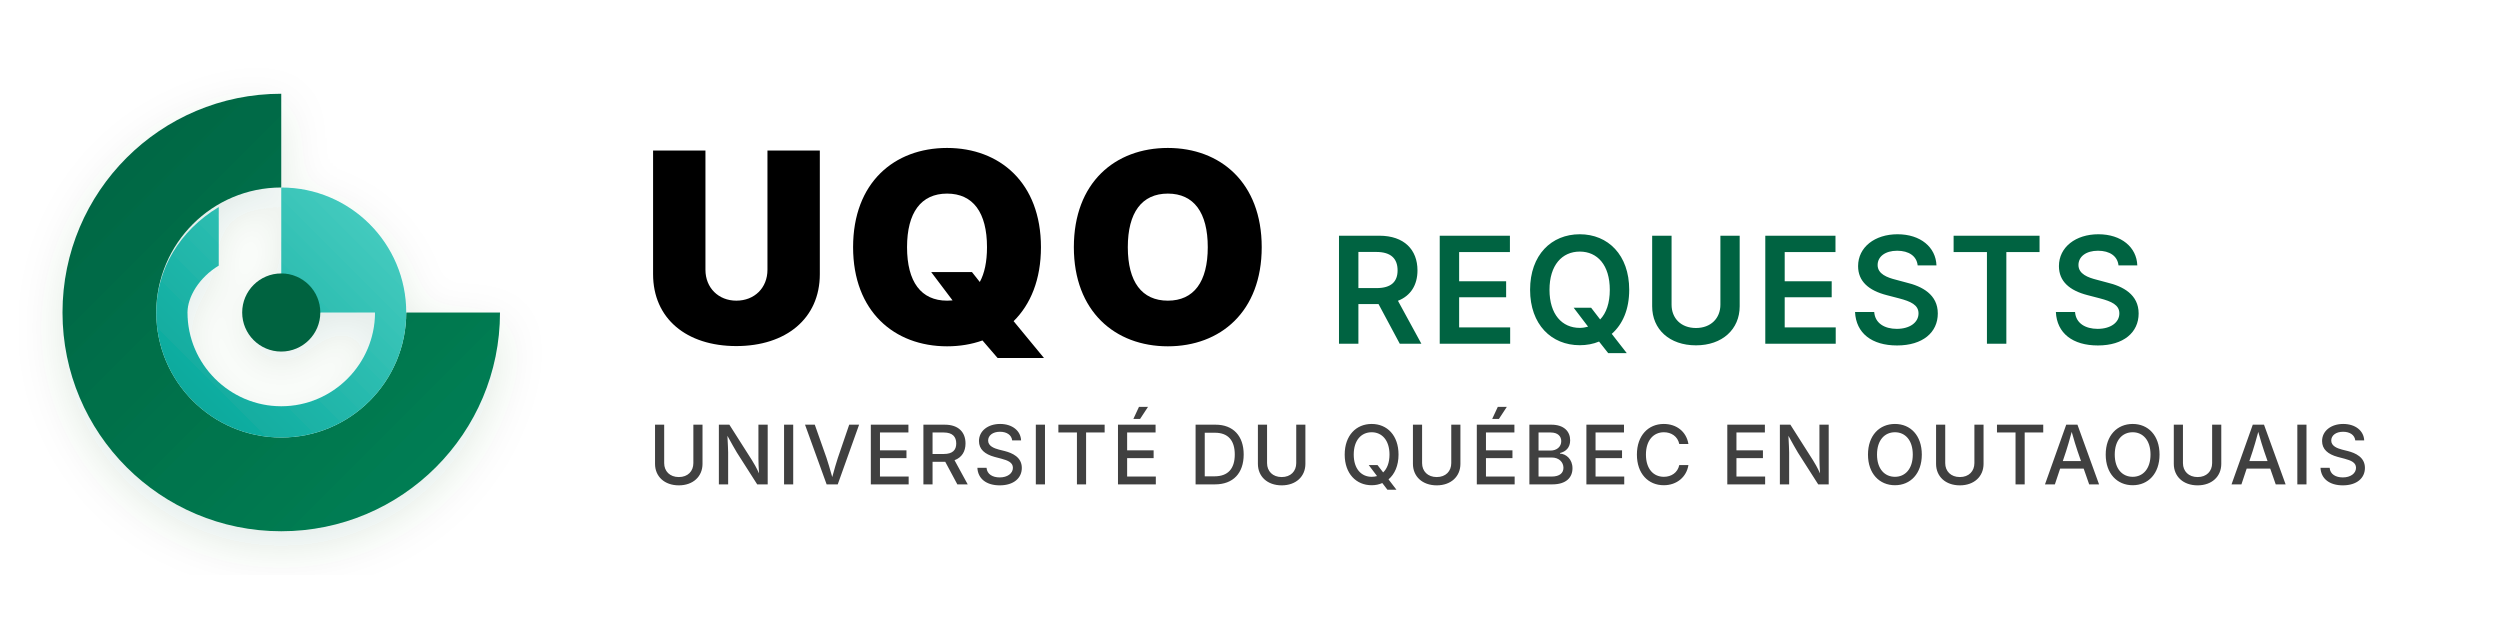
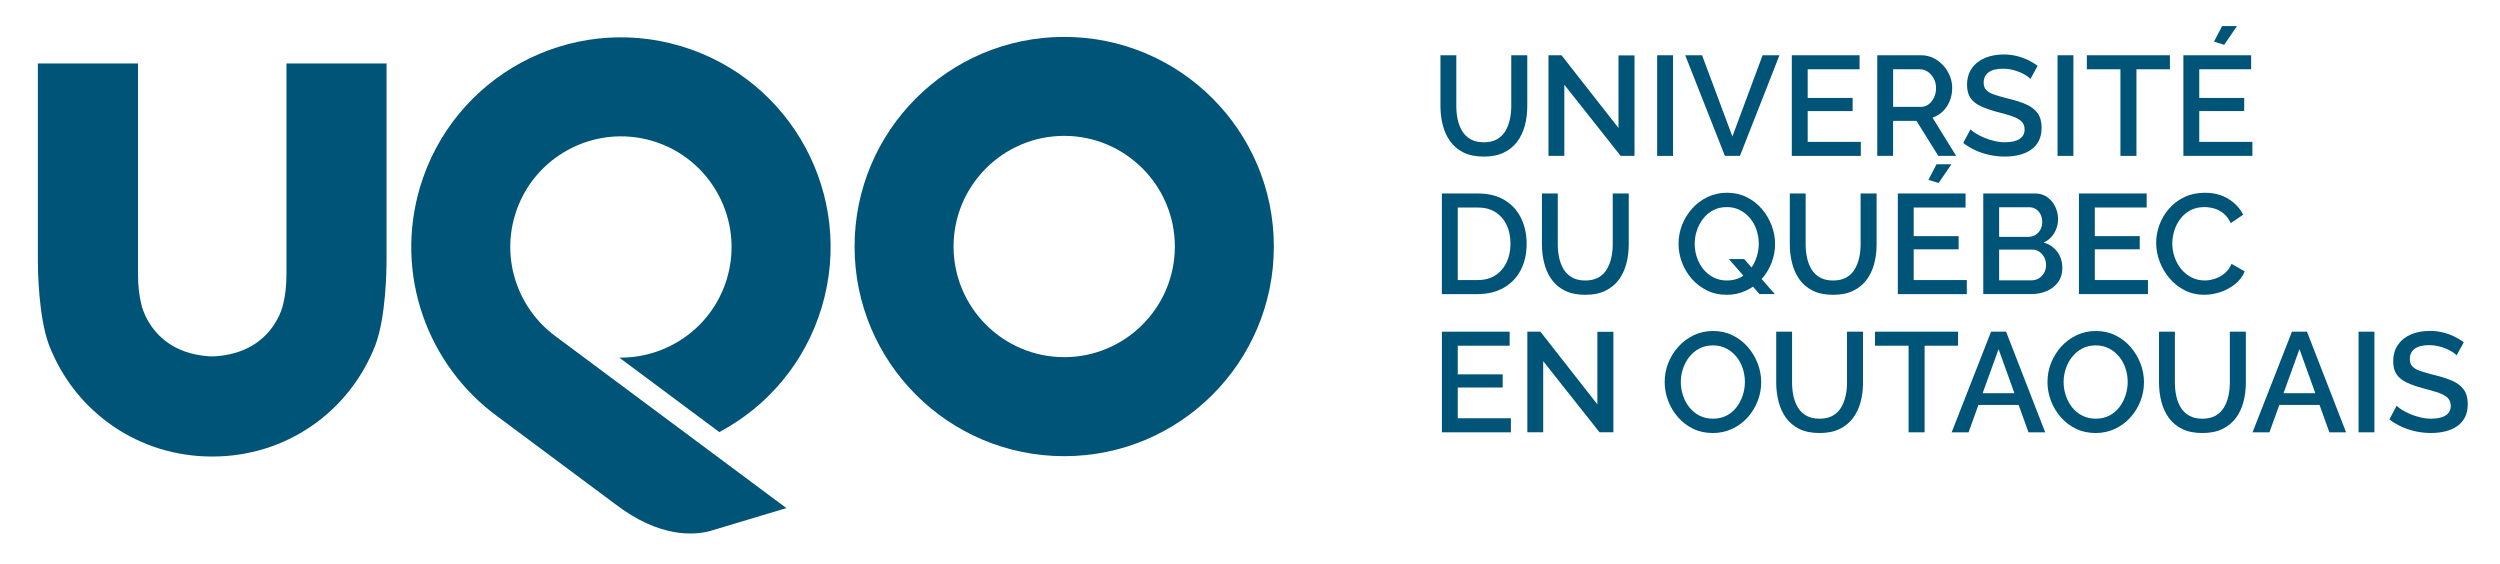
- <svg xmlns="http://www.w3.org/2000/svg" viewBox="0 0 320 80" width="100%" height="100%" fill="none" role="img" aria-label="Logo officiel Université du Québec en Outaouais">
-   <defs>
-     <linearGradient id="uqoGradPrimary" x1="0%" y1="0%" x2="100%" y2="100%">
-       <stop offset="0%" stop-color="#006341" />
-       <stop offset="100%" stop-color="#028256" />
-     </linearGradient>
-     <linearGradient id="uqoGradAccent" x1="0%" y1="100%" x2="100%" y2="0%">
-       <stop offset="0%" stop-color="#00A396" />
-       <stop offset="100%" stop-color="#4FD1C5" />
-     </linearGradient>
-     <filter id="subtleGlow" x="-10%" y="-10%" width="120%" height="120%">
-       <feDropShadow dx="0" dy="2" stdDeviation="3" flood-opacity="0.12" flood-color="#006341" />
-     </filter>
-   </defs>
-   <g transform="translate(4, 8)" filter="url(#subtleGlow)">
-     <path d="M 32 4 A 28 28 0 1 0 60 32 L 48 32 A 16 16 0 1 1 32 16 L 32 4 Z" fill="url(#uqoGradPrimary)" />
-     <path d="M 32 16 A 16 16 0 0 1 48 32 C 48 40.84 40.84 48 32 48 C 23.16 48 16 40.84 16 32 C 16 26.5 19 21.5 24 18.5 L 24 26 C 21.5 27.5 20 30 20 32 C 20 38.6 25.4 44 32 44 C 38.6 44 44 38.6 44 32 L 32 32 Z" fill="url(#uqoGradAccent)" />
-     <circle cx="32" cy="32" r="5" fill="#006341" />
+ <svg xmlns="http://www.w3.org/2000/svg" version="1.1" id="Layer_1" x="0px" y="0px" viewBox="0 0 958.67 216" style="enable-background:new 0 0 958.67 216;" xml:space="preserve">
+   <style type="text/css">
+ 
+ 	.st0{fill:#005477;}
+ 
+ </style>
+   <g>
+     <g>
+       <path class="st0" d="M569,60.05c-3.08,0-5.68-0.53-7.8-1.58c-2.12-1.05-3.82-2.48-5.11-4.29s-2.23-3.88-2.82-6.2     c-0.6-2.32-0.9-4.73-0.9-7.23V21.19h6.08v19.56c0,1.78,0.18,3.49,0.54,5.14c0.36,1.65,0.94,3.12,1.74,4.43     c0.8,1.3,1.88,2.34,3.24,3.1c1.36,0.76,3.03,1.14,5.02,1.14c2.03,0,3.72-0.39,5.08-1.17c1.36-0.78,2.43-1.83,3.2-3.15     c0.78-1.32,1.35-2.8,1.71-4.43c0.36-1.63,0.54-3.31,0.54-5.06V21.19h6.14v19.56c0,2.65-0.32,5.14-0.95,7.47     c-0.63,2.34-1.61,4.38-2.93,6.14c-1.33,1.76-3.04,3.14-5.14,4.16C574.56,59.54,572,60.05,569,60.05z" />
+       <path class="st0" d="M599.87,32.49v27.28h-6.08V21.19h5l21.85,27.88V21.24h6.14v38.53h-5.32L599.87,32.49z" />
+       <path class="st0" d="M635.47,59.78V21.19h6.08v38.59H635.47z" />
+       <path class="st0" d="M652.69,21.19l11.63,31.14l11.58-31.14h6.47l-15.16,38.59h-5.76l-15.22-38.59H652.69z" />
+       <path class="st0" d="M713.56,54.4v5.38H687.1V21.19h25.98v5.38h-19.89v10.98h17.23v5.05h-17.23V54.4H713.56z" />
+       <path class="st0" d="M719.87,59.78V21.19h16.79c1.74,0,3.34,0.36,4.78,1.09c1.45,0.72,2.71,1.69,3.78,2.88     c1.07,1.19,1.9,2.54,2.5,4.02c0.6,1.49,0.89,3.01,0.89,4.57c0,1.7-0.31,3.34-0.92,4.89c-0.62,1.56-1.49,2.9-2.64,4.02     c-1.14,1.12-2.47,1.94-4,2.45l9.08,14.67h-6.85l-8.37-13.42h-8.97v13.42H719.87z M725.95,40.97h10.65c1.12,0,2.12-0.33,2.99-0.98     c0.87-0.65,1.56-1.53,2.07-2.64c0.51-1.11,0.76-2.31,0.76-3.61c0-1.34-0.29-2.54-0.87-3.61c-0.58-1.07-1.33-1.93-2.26-2.58     c-0.92-0.65-1.93-0.98-3.01-0.98h-10.33V40.97z" />
+       <path class="st0" d="M778.62,30.27c-0.36-0.4-0.89-0.82-1.58-1.28c-0.69-0.45-1.51-0.88-2.45-1.28c-0.94-0.4-1.96-0.72-3.05-0.98     c-1.08-0.25-2.21-0.38-3.37-0.38c-2.54,0-4.42,0.47-5.65,1.41c-1.23,0.94-1.85,2.24-1.85,3.9c0,1.23,0.34,2.19,1.03,2.9     c0.69,0.71,1.74,1.29,3.15,1.76c1.41,0.47,3.19,0.98,5.33,1.52c2.61,0.61,4.87,1.35,6.79,2.19c1.92,0.85,3.39,1.98,4.4,3.38     c1.01,1.41,1.52,3.27,1.52,5.58c0,1.95-0.36,3.63-1.09,5.04c-0.72,1.41-1.74,2.55-3.04,3.44c-1.3,0.88-2.81,1.53-4.51,1.95     c-1.7,0.41-3.53,0.62-5.49,0.62c-1.92,0-3.83-0.2-5.73-0.6c-1.9-0.4-3.71-0.99-5.43-1.77c-1.72-0.78-3.31-1.73-4.76-2.85     l2.77-5.22c0.47,0.47,1.15,0.99,2.04,1.55s1.92,1.1,3.1,1.6c1.18,0.51,2.46,0.93,3.86,1.28c1.4,0.35,2.82,0.52,4.26,0.52     c2.43,0,4.29-0.42,5.57-1.27c1.29-0.84,1.93-2.06,1.93-3.65c0-1.3-0.42-2.34-1.25-3.12c-0.83-0.78-2.05-1.44-3.64-1.98     c-1.6-0.54-3.5-1.08-5.71-1.63c-2.54-0.69-4.66-1.43-6.36-2.25c-1.7-0.81-2.98-1.86-3.83-3.14c-0.85-1.28-1.28-2.92-1.28-4.91     c0-2.53,0.61-4.67,1.85-6.42c1.23-1.75,2.91-3.07,5.03-3.96c2.12-0.88,4.5-1.33,7.15-1.33c1.74,0,3.38,0.19,4.94,0.57     c1.56,0.38,3.02,0.9,4.38,1.55c1.36,0.65,2.6,1.4,3.72,2.23L778.62,30.27z" />
+       <path class="st0" d="M789,59.78V21.19h6.08v38.59H789z" />
+       <path class="st0" d="M832.09,26.57h-12.83v33.21h-6.14V26.57h-12.88v-5.38h31.85V26.57z" />
+       <path class="st0" d="M863.72,54.4v5.38h-26.46V21.19h25.98v5.38h-19.89v10.98h17.23v5.05h-17.23V54.4H863.72z M852.91,17.17     l-3.91-1.2l3.1-5.97h5.71L852.91,17.17z" />
+       <path class="st0" d="M552.91,112.78V74.19h13.7c4.17,0,7.64,0.86,10.43,2.58c2.79,1.72,4.88,4.04,6.28,6.96     c1.4,2.91,2.1,6.15,2.1,9.7c0,3.91-0.77,7.32-2.31,10.22s-3.72,5.14-6.55,6.74c-2.82,1.6-6.14,2.39-9.94,2.39H552.91z      M579.22,93.43c0-2.72-0.5-5.12-1.49-7.2c-1-2.08-2.43-3.71-4.29-4.89c-1.87-1.18-4.14-1.77-6.82-1.77H559v27.82h7.61     c2.72,0,5.01-0.61,6.87-1.85c1.87-1.23,3.29-2.9,4.27-5C578.73,98.45,579.22,96.08,579.22,93.43z" />
+       <path class="st0" d="M607.91,113.05c-3.08,0-5.68-0.53-7.8-1.58c-2.12-1.05-3.82-2.48-5.11-4.29s-2.23-3.88-2.82-6.2     c-0.6-2.32-0.9-4.73-0.9-7.23V74.19h6.08v19.56c0,1.78,0.18,3.49,0.54,5.14c0.36,1.65,0.94,3.12,1.74,4.43     c0.8,1.3,1.88,2.34,3.24,3.1c1.36,0.76,3.03,1.14,5.02,1.14c2.03,0,3.72-0.39,5.08-1.17c1.36-0.78,2.43-1.83,3.2-3.15     c0.78-1.32,1.35-2.8,1.71-4.43c0.36-1.63,0.54-3.31,0.54-5.06V74.19h6.14v19.56c0,2.65-0.32,5.14-0.95,7.47     c-0.63,2.34-1.61,4.38-2.93,6.14c-1.33,1.76-3.04,3.14-5.14,4.16C613.47,112.54,610.92,113.05,607.91,113.05z" />
+       <path class="st0" d="M662.15,113.05c-2.79,0-5.31-0.55-7.55-1.66c-2.25-1.11-4.18-2.58-5.82-4.43c-1.63-1.85-2.89-3.94-3.78-6.28     c-0.89-2.34-1.33-4.74-1.33-7.2c0-2.57,0.47-5.03,1.41-7.37c0.94-2.34,2.25-4.42,3.91-6.25c1.66-1.83,3.63-3.28,5.9-4.35     c2.26-1.07,4.72-1.6,7.36-1.6c2.75,0,5.26,0.56,7.53,1.69c2.26,1.12,4.2,2.63,5.82,4.51s2.86,3.99,3.75,6.3     c0.89,2.32,1.33,4.69,1.33,7.12c0,2.57-0.46,5.03-1.39,7.36c-0.93,2.34-2.22,4.42-3.89,6.25c-1.67,1.83-3.63,3.27-5.9,4.32     C667.25,112.52,664.79,113.05,662.15,113.05z M662.2,107.56c1.96,0,3.7-0.4,5.22-1.19c1.52-0.79,2.8-1.88,3.83-3.23     c1.04-1.36,1.82-2.88,2.37-4.57c0.54-1.69,0.81-3.38,0.81-5.08c0-1.81-0.28-3.57-0.84-5.27c-0.56-1.7-1.39-3.21-2.47-4.51     c-1.09-1.3-2.38-2.35-3.89-3.13c-1.5-0.78-3.18-1.17-5.03-1.17c-1.95,0-3.69,0.4-5.22,1.19c-1.52,0.8-2.81,1.88-3.86,3.23     c-1.05,1.36-1.86,2.87-2.42,4.54c-0.56,1.66-0.84,3.37-0.84,5.11c0,1.81,0.29,3.57,0.87,5.27c0.58,1.7,1.4,3.2,2.47,4.51     c1.07,1.3,2.36,2.35,3.89,3.13C658.62,107.17,660.32,107.56,662.2,107.56z M662.97,99.35h5.87l11.74,13.42h-5.87L662.97,99.35z" />
+       <path class="st0" d="M702.96,113.05c-3.08,0-5.68-0.53-7.8-1.58c-2.12-1.05-3.82-2.48-5.11-4.29c-1.29-1.81-2.23-3.88-2.82-6.2     c-0.6-2.32-0.9-4.73-0.9-7.23V74.19h6.08v19.56c0,1.78,0.18,3.49,0.54,5.14c0.36,1.65,0.94,3.12,1.74,4.43     c0.8,1.3,1.88,2.34,3.24,3.1c1.36,0.76,3.03,1.14,5.02,1.14c2.03,0,3.72-0.39,5.08-1.17c1.36-0.78,2.43-1.83,3.2-3.15     c0.78-1.32,1.35-2.8,1.71-4.43c0.36-1.63,0.54-3.31,0.54-5.06V74.19h6.14v19.56c0,2.65-0.32,5.14-0.95,7.47     c-0.63,2.34-1.61,4.38-2.93,6.14c-1.32,1.76-3.04,3.14-5.14,4.16C708.52,112.54,705.97,113.05,702.96,113.05z" />
+       <path class="st0" d="M754.21,107.4v5.38h-26.46V74.19h25.98v5.38h-19.89v10.98h17.23v5.05h-17.23v11.79H754.21z M743.4,70.17     l-3.91-1.2l3.1-5.97h5.71L743.4,70.17z" />
+       <path class="st0" d="M790.84,102.83c0,2.07-0.53,3.84-1.6,5.33c-1.07,1.48-2.51,2.63-4.32,3.42c-1.81,0.79-3.81,1.19-5.98,1.19     h-18.42V74.19h19.89c1.81,0,3.38,0.48,4.7,1.44c1.32,0.96,2.34,2.19,3.04,3.7c0.71,1.5,1.06,3.07,1.06,4.7     c0,1.88-0.48,3.65-1.44,5.3c-0.96,1.65-2.33,2.87-4.1,3.67c2.21,0.65,3.96,1.84,5.24,3.56     C790.2,98.28,790.84,100.37,790.84,102.83z M766.6,79.46v11.36h11.2c1.01,0,1.92-0.24,2.72-0.73c0.79-0.49,1.43-1.16,1.9-2.01     c0.47-0.85,0.71-1.82,0.71-2.91c0-1.12-0.22-2.11-0.65-2.96c-0.43-0.85-1.02-1.52-1.77-2.01c-0.75-0.49-1.6-0.73-2.58-0.73H766.6z      M784.6,101.69c0-1.08-0.23-2.07-0.68-2.96c-0.45-0.89-1.07-1.61-1.85-2.17c-0.78-0.56-1.69-0.84-2.74-0.84H766.6v11.79h12.34     c1.08,0,2.06-0.26,2.91-0.79c0.85-0.53,1.52-1.23,2.01-2.12C784.35,103.71,784.6,102.74,784.6,101.69z" />
+       <path class="st0" d="M823.67,107.4v5.38H797.2V74.19h25.98v5.38h-19.89v10.98h17.23v5.05h-17.23v11.79H823.67z" />
+       <path class="st0" d="M826.82,93.16c0-2.35,0.42-4.66,1.25-6.93s2.06-4.33,3.67-6.19c1.61-1.87,3.58-3.35,5.9-4.46     c2.32-1.1,4.95-1.66,7.88-1.66c3.48,0,6.48,0.79,9.02,2.36c2.54,1.58,4.42,3.6,5.65,6.06l-4.78,3.21     c-0.72-1.56-1.64-2.79-2.75-3.7c-1.11-0.9-2.3-1.54-3.59-1.9c-1.29-0.36-2.54-0.54-3.78-0.54c-2.03,0-3.81,0.41-5.32,1.22     c-1.52,0.82-2.8,1.89-3.83,3.23c-1.03,1.34-1.81,2.84-2.34,4.51c-0.53,1.66-0.79,3.33-0.79,5c0,1.85,0.31,3.63,0.92,5.35     c0.62,1.72,1.48,3.24,2.58,4.57c1.11,1.32,2.42,2.36,3.94,3.12c1.52,0.76,3.19,1.14,5,1.14c1.23,0,2.52-0.22,3.86-0.65     c1.34-0.43,2.58-1.12,3.72-2.04c1.14-0.92,2.04-2.15,2.69-3.67l5.06,2.88c-0.8,1.92-2.04,3.55-3.72,4.89     c-1.69,1.34-3.57,2.36-5.65,3.05c-2.08,0.69-4.14,1.03-6.17,1.03c-2.72,0-5.2-0.57-7.45-1.71c-2.25-1.14-4.18-2.66-5.81-4.57     c-1.63-1.9-2.9-4.04-3.81-6.41C827.28,97.99,826.82,95.58,826.82,93.16z" />
+       <path class="st0" d="M579.38,160.4v5.38h-26.46v-38.59h25.98v5.38H559v10.98h17.23v5.05H559v11.79H579.38z" />
+       <path class="st0" d="M591.77,138.49v27.28h-6.08v-38.59h5l21.85,27.88v-27.83h6.14v38.53h-5.32L591.77,138.49z" />
+       <path class="st0" d="M656.83,166.05c-2.79,0-5.31-0.54-7.55-1.63c-2.25-1.08-4.18-2.56-5.82-4.43c-1.63-1.87-2.89-3.97-3.78-6.3     c-0.89-2.34-1.33-4.74-1.33-7.2c0-2.57,0.47-5.03,1.41-7.37c0.94-2.34,2.25-4.42,3.91-6.25c1.66-1.83,3.63-3.28,5.9-4.35     c2.26-1.07,4.72-1.6,7.36-1.6c2.75,0,5.26,0.56,7.53,1.69c2.26,1.12,4.2,2.63,5.82,4.51c1.61,1.88,2.86,3.99,3.75,6.3     c0.89,2.32,1.33,4.69,1.33,7.12c0,2.57-0.46,5.03-1.39,7.36c-0.93,2.34-2.22,4.42-3.89,6.25c-1.67,1.83-3.63,3.27-5.9,4.32     C661.92,165.52,659.47,166.05,656.83,166.05z M644.54,146.48c0,1.81,0.29,3.57,0.87,5.27c0.58,1.7,1.4,3.22,2.47,4.54     c1.07,1.32,2.36,2.36,3.89,3.12c1.52,0.76,3.22,1.14,5.11,1.14c1.96,0,3.7-0.4,5.22-1.19c1.52-0.79,2.8-1.88,3.83-3.23     c1.04-1.36,1.82-2.88,2.37-4.57c0.54-1.69,0.81-3.38,0.81-5.08c0-1.81-0.28-3.56-0.84-5.25c-0.56-1.69-1.39-3.19-2.47-4.51     c-1.09-1.32-2.38-2.37-3.89-3.13c-1.5-0.76-3.18-1.14-5.03-1.14c-1.95,0-3.69,0.4-5.22,1.2c-1.52,0.79-2.81,1.87-3.86,3.2     c-1.05,1.34-1.86,2.84-2.42,4.51C644.82,143.04,644.54,144.74,644.54,146.48z" />
+       <path class="st0" d="M697.75,166.05c-3.08,0-5.68-0.53-7.8-1.58s-3.82-2.48-5.11-4.29c-1.29-1.81-2.23-3.88-2.82-6.2     c-0.6-2.32-0.9-4.73-0.9-7.23v-19.56h6.08v19.56c0,1.78,0.18,3.49,0.54,5.14c0.36,1.65,0.94,3.12,1.74,4.43     c0.8,1.3,1.88,2.34,3.24,3.1c1.36,0.76,3.03,1.14,5.02,1.14c2.03,0,3.72-0.39,5.08-1.17c1.36-0.78,2.43-1.83,3.2-3.15     c0.78-1.32,1.35-2.8,1.71-4.43c0.36-1.63,0.54-3.31,0.54-5.06v-19.56h6.14v19.56c0,2.65-0.32,5.14-0.95,7.47     c-0.63,2.34-1.61,4.38-2.93,6.14c-1.32,1.76-3.04,3.14-5.14,4.16C703.31,165.54,700.75,166.05,697.75,166.05z" />
+       <path class="st0" d="M750.85,132.57h-12.83v33.21h-6.14v-33.21H719v-5.38h31.85V132.57z" />
+       <path class="st0" d="M763.51,127.19h5.76l15,38.59h-6.41l-3.77-10.49h-15.43l-3.79,10.49h-6.47L763.51,127.19z M772.47,150.78     l-6.08-16.9l-6.11,16.9H772.47z" />
+       <path class="st0" d="M803.62,166.05c-2.79,0-5.31-0.54-7.55-1.63c-2.25-1.08-4.18-2.56-5.82-4.43c-1.63-1.87-2.89-3.97-3.78-6.3     c-0.89-2.34-1.33-4.74-1.33-7.2c0-2.57,0.47-5.03,1.41-7.37c0.94-2.34,2.25-4.42,3.91-6.25c1.66-1.83,3.63-3.28,5.9-4.35     c2.26-1.07,4.72-1.6,7.36-1.6c2.75,0,5.26,0.56,7.53,1.69c2.26,1.12,4.2,2.63,5.82,4.51c1.61,1.88,2.86,3.99,3.75,6.3     c0.89,2.32,1.33,4.69,1.33,7.12c0,2.57-0.46,5.03-1.39,7.36c-0.93,2.34-2.22,4.42-3.89,6.25c-1.67,1.83-3.63,3.27-5.9,4.32     C808.71,165.52,806.26,166.05,803.62,166.05z M791.33,146.48c0,1.81,0.29,3.57,0.87,5.27c0.58,1.7,1.4,3.22,2.47,4.54     c1.07,1.32,2.36,2.36,3.89,3.12c1.52,0.76,3.22,1.14,5.11,1.14c1.96,0,3.7-0.4,5.22-1.19c1.52-0.79,2.8-1.88,3.83-3.23     c1.04-1.36,1.82-2.88,2.37-4.57c0.54-1.69,0.81-3.38,0.81-5.08c0-1.81-0.28-3.56-0.84-5.25c-0.56-1.69-1.39-3.19-2.47-4.51     c-1.09-1.32-2.38-2.37-3.89-3.13c-1.5-0.76-3.18-1.14-5.03-1.14c-1.95,0-3.69,0.4-5.22,1.2c-1.52,0.79-2.81,1.87-3.86,3.2     c-1.05,1.34-1.86,2.84-2.42,4.51C791.61,143.04,791.33,144.74,791.33,146.48z" />
+       <path class="st0" d="M844.54,166.05c-3.08,0-5.68-0.53-7.8-1.58c-2.12-1.05-3.82-2.48-5.11-4.29c-1.29-1.81-2.23-3.88-2.82-6.2     c-0.6-2.32-0.9-4.73-0.9-7.23v-19.56H834v19.56c0,1.78,0.18,3.49,0.54,5.14c0.36,1.65,0.94,3.12,1.74,4.43     c0.8,1.3,1.88,2.34,3.24,3.1c1.36,0.76,3.03,1.14,5.02,1.14c2.03,0,3.72-0.39,5.08-1.17c1.36-0.78,2.43-1.83,3.2-3.15     c0.78-1.32,1.35-2.8,1.71-4.43c0.36-1.63,0.54-3.31,0.54-5.06v-19.56h6.14v19.56c0,2.65-0.32,5.14-0.95,7.47     c-0.63,2.34-1.61,4.38-2.93,6.14c-1.33,1.76-3.04,3.14-5.14,4.16C850.1,165.54,847.55,166.05,844.54,166.05z" />
+       <path class="st0" d="M878.89,127.19h5.76l15,38.59h-6.41l-3.77-10.49h-15.43l-3.79,10.49h-6.47L878.89,127.19z M887.85,150.78     l-6.08-16.9l-6.11,16.9H887.85z" />
+       <path class="st0" d="M904.43,165.78v-38.59h6.08v38.59H904.43z" />
+       <path class="st0" d="M942.04,136.27c-0.36-0.4-0.89-0.82-1.58-1.28c-0.69-0.45-1.51-0.88-2.45-1.28c-0.94-0.4-1.96-0.72-3.05-0.98     c-1.08-0.25-2.21-0.38-3.37-0.38c-2.54,0-4.42,0.47-5.65,1.41c-1.23,0.94-1.85,2.24-1.85,3.9c0,1.23,0.34,2.19,1.03,2.9     c0.69,0.71,1.74,1.29,3.15,1.76c1.41,0.47,3.19,0.98,5.33,1.52c2.61,0.61,4.87,1.35,6.79,2.19c1.92,0.85,3.39,1.98,4.4,3.38     s1.52,3.27,1.52,5.58c0,1.95-0.36,3.63-1.09,5.04c-0.72,1.41-1.74,2.55-3.04,3.44c-1.3,0.88-2.81,1.53-4.51,1.95     c-1.7,0.41-3.53,0.62-5.49,0.62c-1.92,0-3.83-0.2-5.73-0.6c-1.9-0.4-3.71-0.99-5.43-1.77c-1.72-0.78-3.31-1.73-4.76-2.85     l2.77-5.22c0.47,0.47,1.15,0.99,2.04,1.55s1.92,1.1,3.1,1.6c1.18,0.51,2.46,0.93,3.86,1.28c1.4,0.35,2.82,0.52,4.26,0.52     c2.43,0,4.29-0.42,5.57-1.27c1.29-0.84,1.93-2.06,1.93-3.65c0-1.3-0.42-2.34-1.25-3.12s-2.05-1.44-3.64-1.98     c-1.6-0.54-3.5-1.08-5.71-1.63c-2.54-0.69-4.66-1.43-6.36-2.25c-1.7-0.81-2.98-1.86-3.83-3.14c-0.85-1.28-1.28-2.92-1.28-4.91     c0-2.53,0.61-4.67,1.85-6.42c1.23-1.75,2.91-3.07,5.03-3.96c2.12-0.88,4.5-1.33,7.15-1.33c1.74,0,3.38,0.19,4.94,0.57     c1.56,0.38,3.02,0.9,4.38,1.55c1.36,0.65,2.6,1.4,3.72,2.23L942.04,136.27z" />
+     </g>
  </g>
-   <g transform="translate(82, 0)">
-     <text x="0" y="44" font-family="'Inter', -apple-system, BlinkMacSystemFont, 'Segoe UI', Roboto, sans-serif" font-size="34" font-weight="900" letter-spacing="1.5" fill="currentColor">
-       UQO
-     </text>
-     <text x="88" y="44" font-family="'Inter', -apple-system, BlinkMacSystemFont, 'Segoe UI', Roboto, sans-serif" font-size="19" font-weight="600" letter-spacing="0.5" fill="#006341">
-       REQUESTS
-     </text>
-     <text x="1" y="62" font-family="'Inter', -apple-system, BlinkMacSystemFont, 'Segoe UI', Roboto, sans-serif" font-size="10.5" font-weight="500" letter-spacing="0.4" fill="currentColor" opacity="0.75">
-       UNIVERSITÉ DU QUÉBEC EN OUTAOUAIS
-     </text>
+   <g>
+     <path class="st0" d="M197.45,82.58c6.69-22.42,30.37-35.21,52.79-28.52c22.42,6.69,35.21,30.37,28.52,52.79    c-5.55,18.59-22.79,30.55-41.29,30.28l38.37,28.56c18.32-9.74,32.9-26.52,39.3-47.98c12.7-42.54-11.5-87.32-54.04-100.02    c-42.54-12.7-87.32,11.5-100.02,54.04c-10.01,33.55,2.93,68.48,29.71,87.98l44.94,33.45l0,0c17.7,13.65,31.15,11.87,36.39,10.51    l29.44-8.83l-88.73-66.04C198.91,118.45,192.21,100.13,197.45,82.58z" />
+     <path class="st0" d="M408.09,14.15c-44.4,0-80.39,35.99-80.39,80.39c0,44.4,35.99,80.39,80.39,80.39    c44.4,0,80.39-35.99,80.39-80.39C488.48,50.14,452.49,14.15,408.09,14.15z M408.09,136.96c-23.39,0-42.43-19.03-42.43-42.43    c0-23.39,19.03-42.43,42.43-42.43c23.39,0,42.43,19.03,42.43,42.43C450.52,117.93,431.49,136.96,408.09,136.96z" />
+     <g>
+       <g>
+         <path class="st0" d="M109.85,24.34v80.71c0,4.45-0.45,8.42-1.32,11.79l-0.26,1c-0.11,0.37-0.27,0.84-0.48,1.41      c-0.48,1.34-0.93,2.23-1.3,2.88c-2.89,5.53-8.81,12.35-20.71,14.15l-1.6,0.2c-0.92,0.11-1.76,0.17-2.55,0.18      c-0.08,0-0.16-0.01-0.24-0.01l-0.26,0.01c-0.79-0.01-1.63-0.06-2.54-0.18l-1.5-0.18c-11.97-1.77-17.92-8.62-20.89-14.3      c-0.29-0.51-0.74-1.41-1.24-2.8c-0.19-0.52-0.34-0.96-0.45-1.31l-0.27-1.05c-0.88-3.37-1.32-7.34-1.32-11.79V24.34H14.52v75.83      c0.01,3.49,0.25,21.46,4.3,32.21c10.09,25.93,34.59,42.68,62.41,42.68h0.29c27.82,0,52.32-16.75,62.43-42.73      c4.02-10.69,4.27-28.67,4.28-32.18V24.34H109.85z" />
+       </g>
+     </g>
  </g>
</svg>
